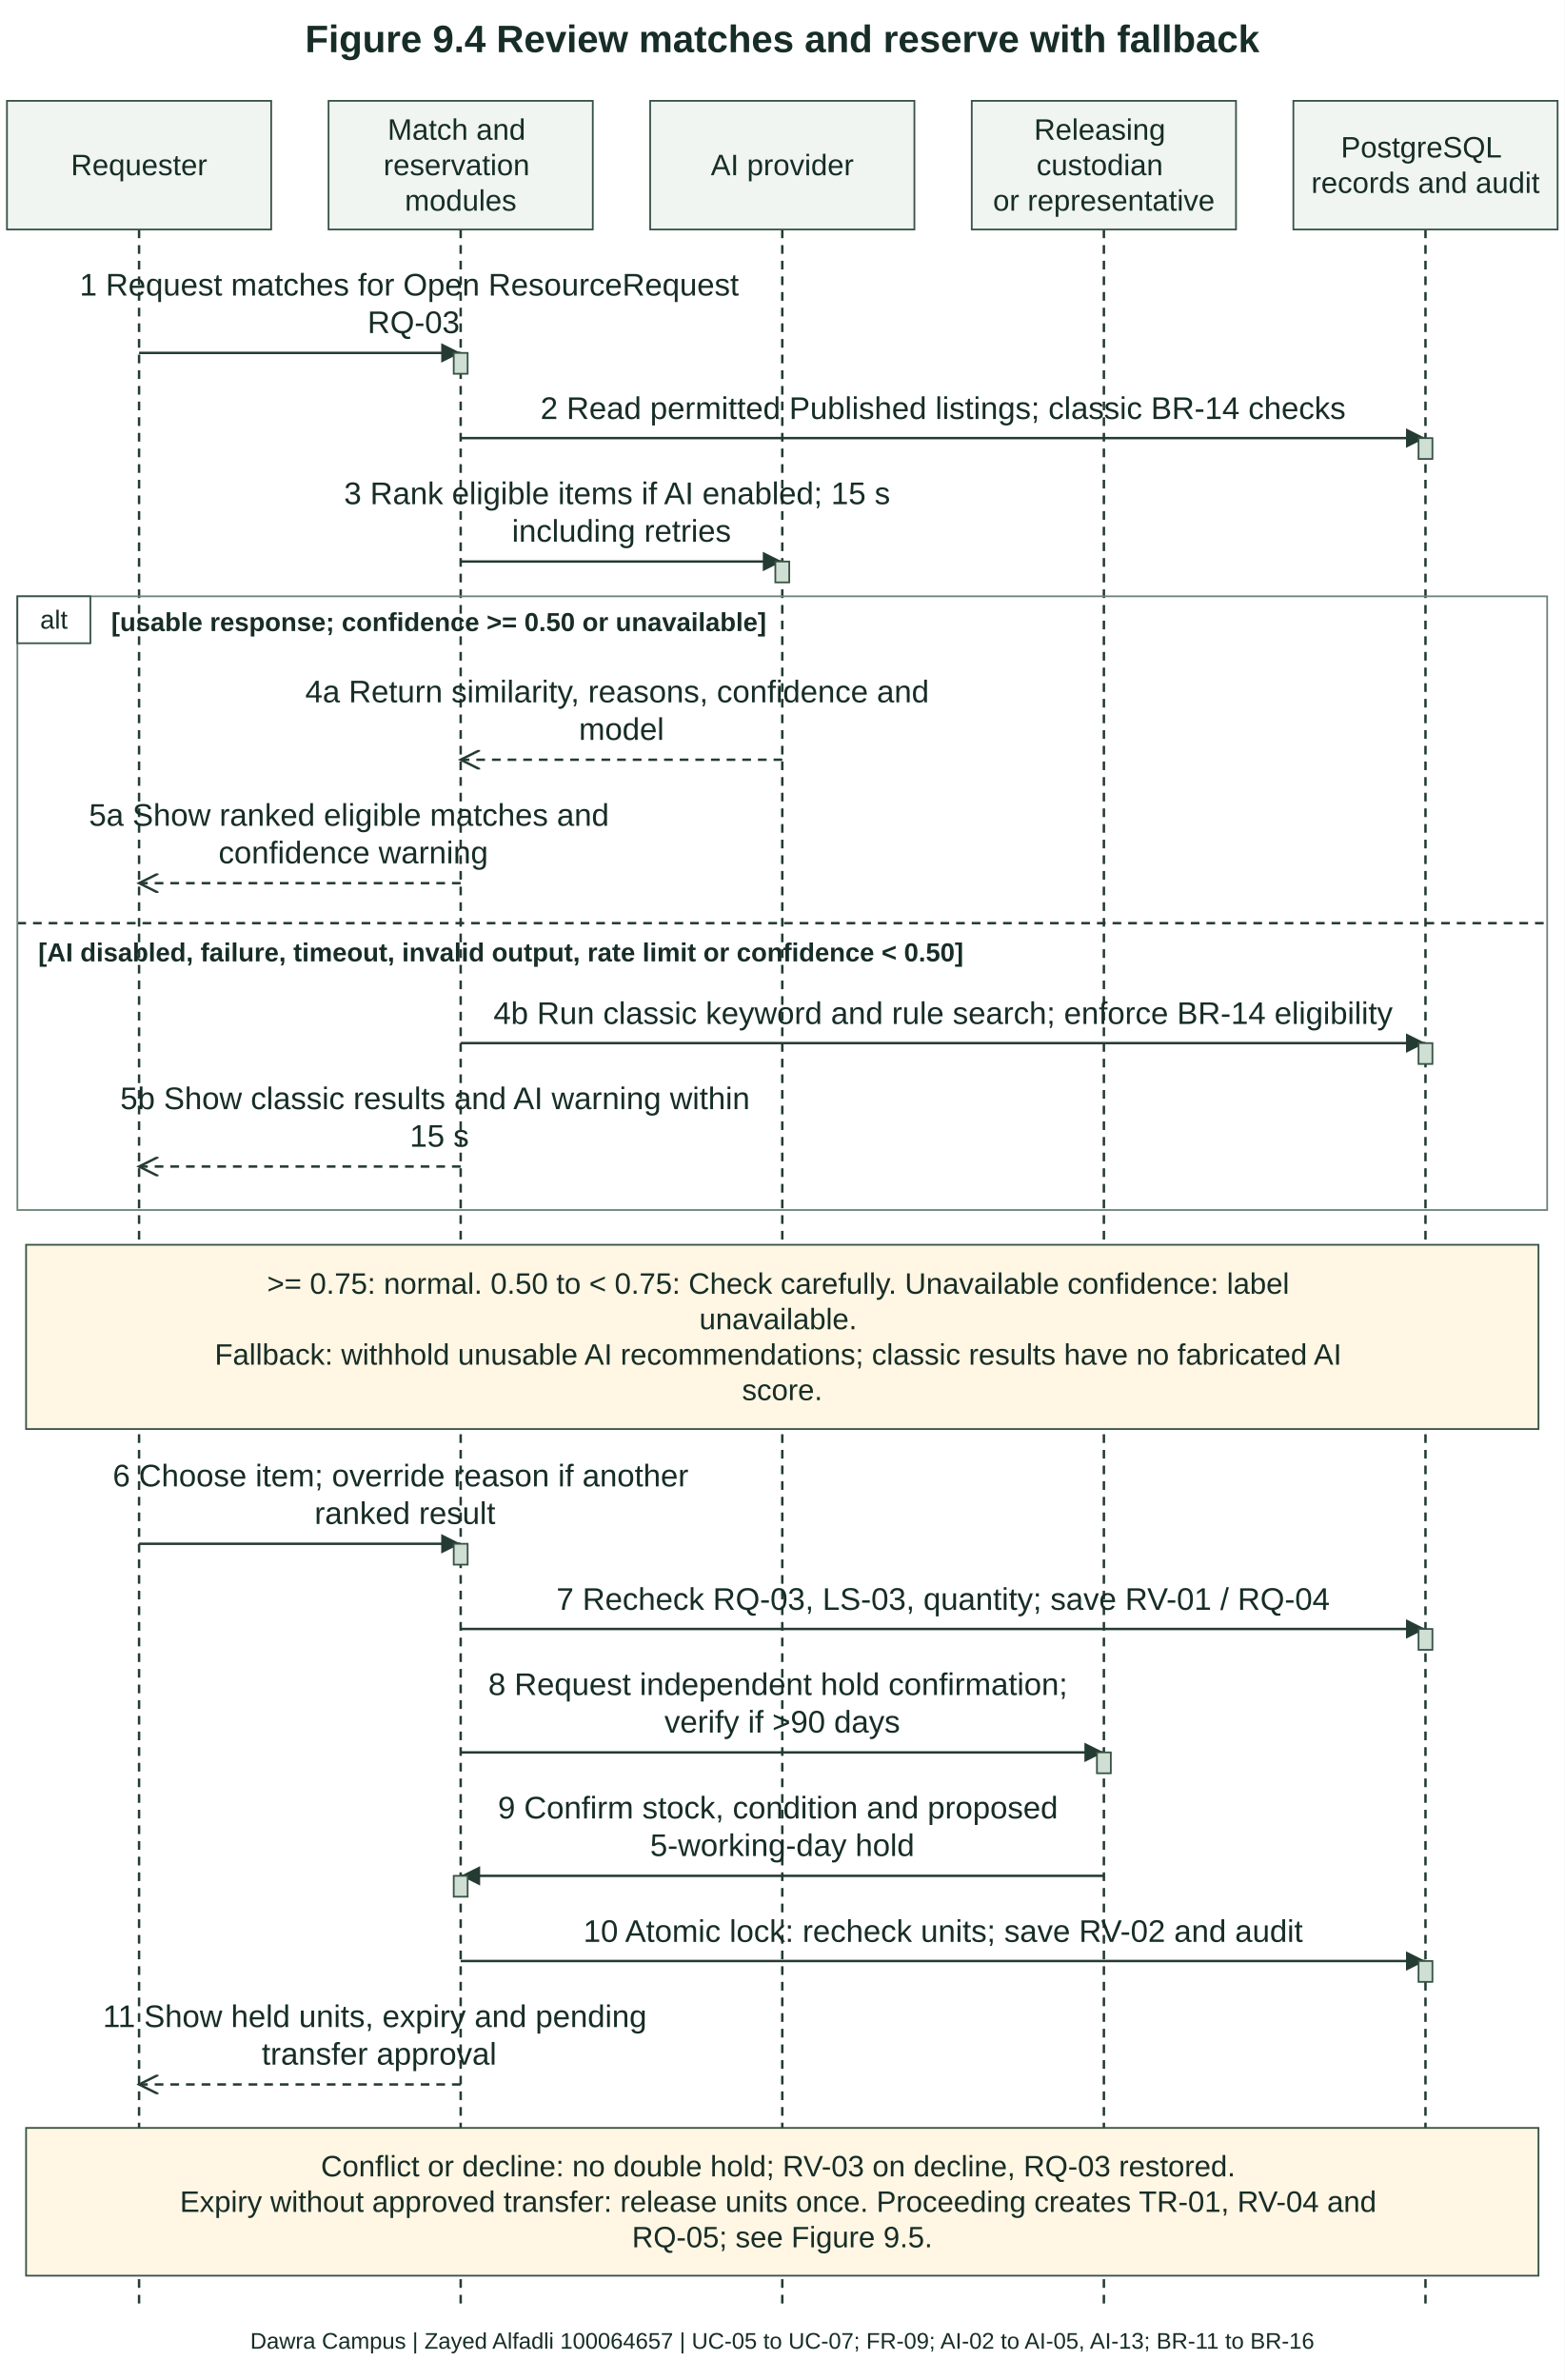
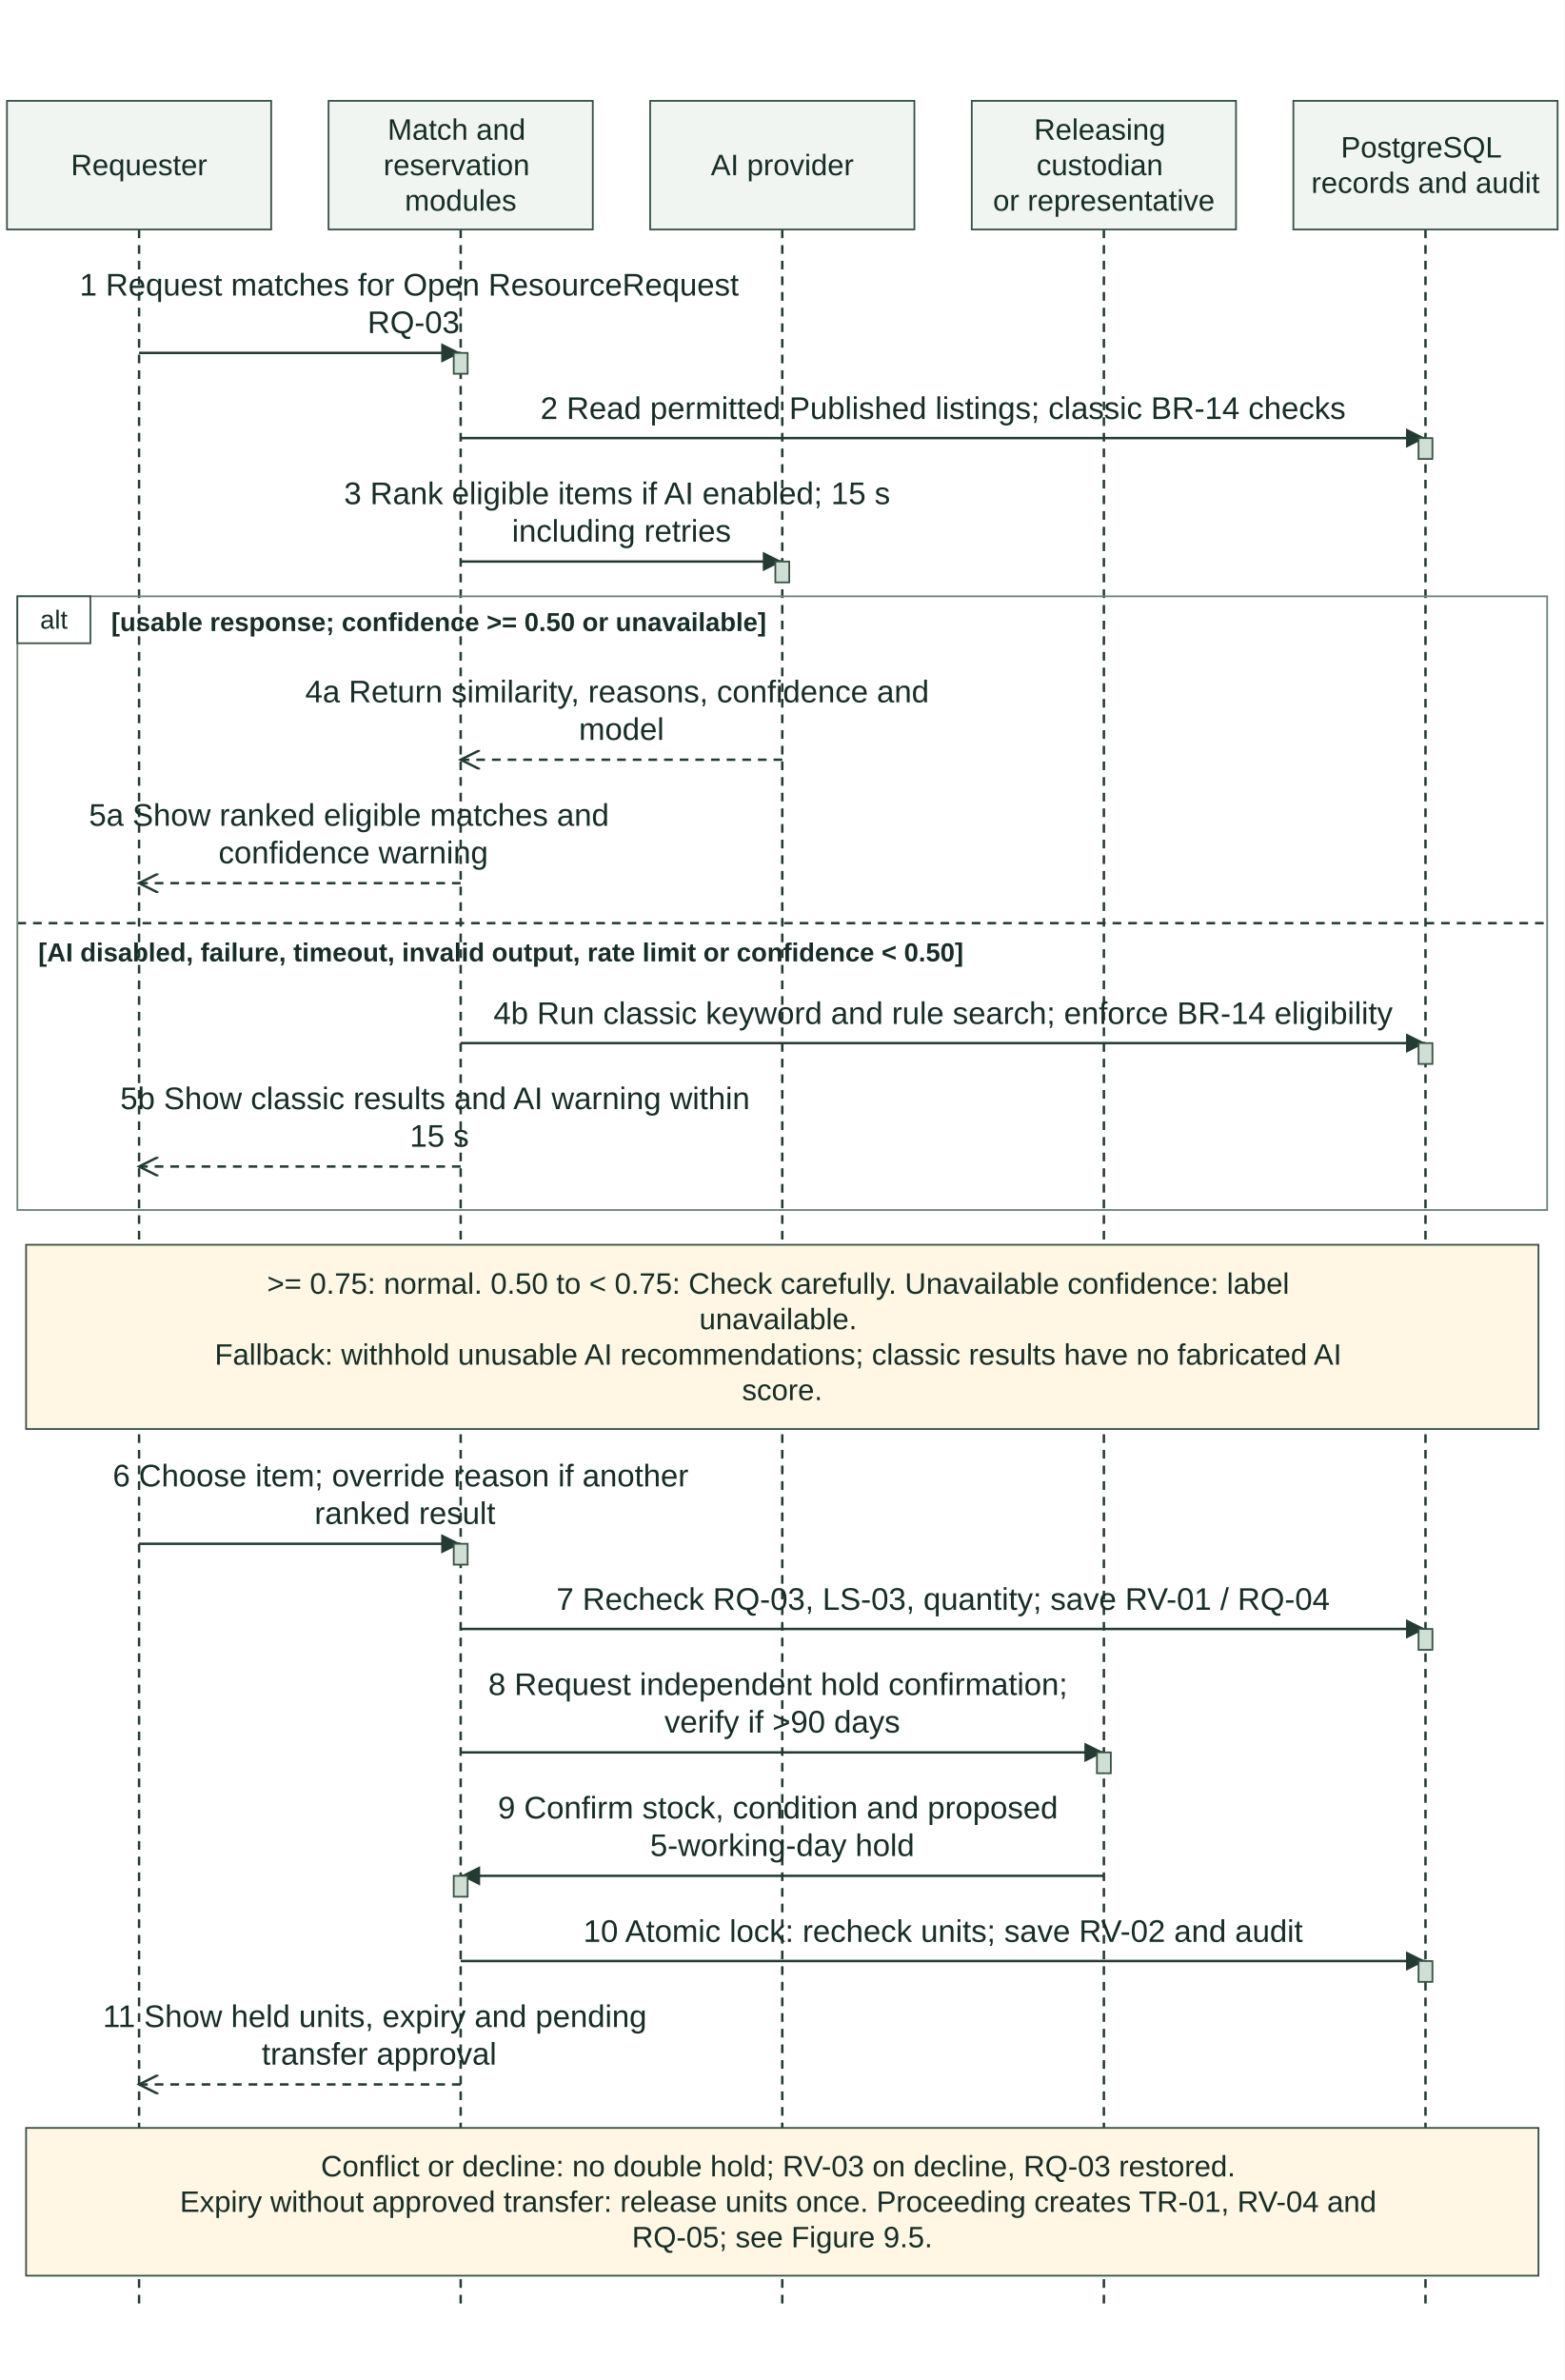
<svg xmlns="http://www.w3.org/2000/svg" width="900" height="1369" viewBox="0 0 900 1369">
  <defs>
    <marker id="arrow" markerWidth="9" markerHeight="8" refX="8" refY="4" orient="auto">
      <path d="M0,0 L8,4 L0,8 Z" fill="#243b33" />
    </marker>
    <marker id="open" markerWidth="9" markerHeight="8" refX="8" refY="4" orient="auto">
      <path d="M0,0 L8,4 L0,8" fill="none" stroke="#243b33" />
    </marker>
  </defs>
  <rect width="100%" height="100%" fill="white" />
  <polyline points="80,203 265,203" fill="none" stroke="#243b33" stroke-width="1.4" marker-end="url(#arrow)" />
  <polyline points="265,252 820,252" fill="none" stroke="#243b33" stroke-width="1.4" marker-end="url(#arrow)" />
  <polyline points="265,323 450,323" fill="none" stroke="#243b33" stroke-width="1.4" marker-end="url(#arrow)" />
  <polyline points="450,437 265,437" fill="none" stroke="#243b33" stroke-width="1.4" stroke-dasharray="5 4" marker-end="url(#open)" />
  <polyline points="265,508 80,508" fill="none" stroke="#243b33" stroke-width="1.4" stroke-dasharray="5 4" marker-end="url(#open)" />
  <polyline points="10,531 890,531" fill="none" stroke="#243b33" stroke-width="1.4" stroke-dasharray="5 4" />
  <polyline points="265,600 820,600" fill="none" stroke="#243b33" stroke-width="1.4" marker-end="url(#arrow)" />
  <polyline points="265,671 80,671" fill="none" stroke="#243b33" stroke-width="1.4" stroke-dasharray="5 4" marker-end="url(#open)" />
  <polyline points="80,888 265,888" fill="none" stroke="#243b33" stroke-width="1.4" marker-end="url(#arrow)" />
  <polyline points="265,937 820,937" fill="none" stroke="#243b33" stroke-width="1.4" marker-end="url(#arrow)" />
  <polyline points="265,1008 635,1008" fill="none" stroke="#243b33" stroke-width="1.4" marker-end="url(#arrow)" />
  <polyline points="635,1079 265,1079" fill="none" stroke="#243b33" stroke-width="1.4" marker-end="url(#arrow)" />
  <polyline points="265,1128 820,1128" fill="none" stroke="#243b33" stroke-width="1.4" marker-end="url(#arrow)" />
  <polyline points="265,1199 80,1199" fill="none" stroke="#243b33" stroke-width="1.4" stroke-dasharray="5 4" marker-end="url(#open)" />
  <polyline points="80,132 80,1329" fill="none" stroke="#243b33" stroke-width="1.4" stroke-dasharray="5 4" />
  <polyline points="265,132 265,1329" fill="none" stroke="#243b33" stroke-width="1.4" stroke-dasharray="5 4" />
  <polyline points="450,132 450,1329" fill="none" stroke="#243b33" stroke-width="1.4" stroke-dasharray="5 4" />
  <polyline points="635,132 635,1329" fill="none" stroke="#243b33" stroke-width="1.4" stroke-dasharray="5 4" />
  <polyline points="820,132 820,1329" fill="none" stroke="#243b33" stroke-width="1.4" stroke-dasharray="5 4" />
-   <text x="450.0" y="30" text-anchor="middle" font-family="Arial,sans-serif" font-size="22" font-weight="bold" fill="#172d27">
-     <tspan x="450.0" dy="0">Figure 9.4 Review matches and reserve with fallback</tspan>
-   </text>
  <rect x="4" y="58" width="152" height="74" rx="0" fill="#f0f5f1" stroke="#385247" />
  <text x="80.0" y="100.78" text-anchor="middle" font-family="Arial,sans-serif" font-size="17" font-weight="normal" fill="#172d27">
    <tspan x="80.0" dy="0">Requester</tspan>
  </text>
  <rect x="189" y="58" width="152" height="74" rx="0" fill="#f0f5f1" stroke="#385247" />
  <text x="265.0" y="80.38" text-anchor="middle" font-family="Arial,sans-serif" font-size="17" font-weight="normal" fill="#172d27">
    <tspan x="265.0" dy="0">Match and</tspan>
    <tspan x="265.0" dy="20.4">reservation</tspan>
    <tspan x="265.0" dy="20.4">modules</tspan>
  </text>
  <rect x="374" y="58" width="152" height="74" rx="0" fill="#f0f5f1" stroke="#385247" />
  <text x="450.0" y="100.78" text-anchor="middle" font-family="Arial,sans-serif" font-size="17" font-weight="normal" fill="#172d27">
    <tspan x="450.0" dy="0">AI provider</tspan>
  </text>
  <rect x="559" y="58" width="152" height="74" rx="0" fill="#f0f5f1" stroke="#385247" />
  <text x="635.0" y="80.38" text-anchor="middle" font-family="Arial,sans-serif" font-size="17" font-weight="normal" fill="#172d27">
    <tspan x="635.0" dy="0">Releasing</tspan>
    <tspan x="635.0" dy="20.4">custodian</tspan>
    <tspan x="635.0" dy="20.4">or representative</tspan>
  </text>
  <rect x="744" y="58" width="152" height="74" rx="0" fill="#f0f5f1" stroke="#385247" />
  <text x="820.0" y="90.58" text-anchor="middle" font-family="Arial,sans-serif" font-size="17" font-weight="normal" fill="#172d27">
    <tspan x="820.0" dy="0">PostgreSQL</tspan>
    <tspan x="820.0" dy="20.4">records and audit</tspan>
  </text>
  <text x="237.9" y="170" text-anchor="middle" font-family="Arial,sans-serif" font-size="18" font-weight="normal" fill="#172d27">
    <tspan x="237.9" dy="0">1 Request matches for Open ResourceRequest</tspan>
    <tspan x="237.9" dy="21.6">RQ-03</tspan>
  </text>
  <rect x="261" y="203" width="8" height="12" rx="0" fill="#cfdfd4" stroke="#385247" />
  <text x="265.0" y="214.44" text-anchor="middle" font-family="Arial,sans-serif" font-size="16" font-weight="normal" fill="#172d27">
    <tspan x="265.0" dy="0" />
  </text>
  <text x="542.5" y="241" text-anchor="middle" font-family="Arial,sans-serif" font-size="18" font-weight="normal" fill="#172d27">
    <tspan x="542.5" dy="0">2 Read permitted Published listings; classic BR-14 checks</tspan>
  </text>
  <rect x="816" y="252" width="8" height="12" rx="0" fill="#cfdfd4" stroke="#385247" />
  <text x="820.0" y="263.44" text-anchor="middle" font-family="Arial,sans-serif" font-size="16" font-weight="normal" fill="#172d27">
    <tspan x="820.0" dy="0" />
  </text>
  <text x="357.5" y="290" text-anchor="middle" font-family="Arial,sans-serif" font-size="18" font-weight="normal" fill="#172d27">
    <tspan x="357.5" dy="0">3 Rank eligible items if AI enabled; 15 s</tspan>
    <tspan x="357.5" dy="21.6">including retries</tspan>
  </text>
  <rect x="446" y="323" width="8" height="12" rx="0" fill="#cfdfd4" stroke="#385247" />
  <text x="450.0" y="334.44" text-anchor="middle" font-family="Arial,sans-serif" font-size="16" font-weight="normal" fill="#172d27">
    <tspan x="450.0" dy="0" />
  </text>
  <text x="357.5" y="404" text-anchor="middle" font-family="Arial,sans-serif" font-size="18" font-weight="normal" fill="#172d27">
    <tspan x="357.5" dy="0">4a Return similarity, reasons, confidence and</tspan>
    <tspan x="357.5" dy="21.6">model</tspan>
  </text>
  <text x="203.25" y="475" text-anchor="middle" font-family="Arial,sans-serif" font-size="18" font-weight="normal" fill="#172d27">
    <tspan x="203.25" dy="0">5a Show ranked eligible matches and</tspan>
    <tspan x="203.25" dy="21.6">confidence warning</tspan>
  </text>
  <text x="22" y="553" text-anchor="start" font-family="Arial,sans-serif" font-size="15" font-weight="bold" fill="#172d27">
    <tspan x="22" dy="0">[AI disabled, failure, timeout, invalid output, rate limit or confidence &lt; 0.50]</tspan>
  </text>
  <text x="542.5" y="589" text-anchor="middle" font-family="Arial,sans-serif" font-size="18" font-weight="normal" fill="#172d27">
    <tspan x="542.5" dy="0">4b Run classic keyword and rule search; enforce BR-14 eligibility</tspan>
  </text>
  <rect x="816" y="600" width="8" height="12" rx="0" fill="#cfdfd4" stroke="#385247" />
  <text x="820.0" y="611.44" text-anchor="middle" font-family="Arial,sans-serif" font-size="16" font-weight="normal" fill="#172d27">
    <tspan x="820.0" dy="0" />
  </text>
  <text x="252.75" y="638" text-anchor="middle" font-family="Arial,sans-serif" font-size="18" font-weight="normal" fill="#172d27">
    <tspan x="252.75" dy="0">5b Show classic results and AI warning within</tspan>
    <tspan x="252.75" dy="21.6">15 s</tspan>
  </text>
  <rect x="10" y="343" width="880" height="353" fill="none" stroke="#6e8378" />
  <rect x="10" y="343" width="42" height="27" rx="0" fill="white" stroke="#385247" />
  <text x="31.0" y="361.6" text-anchor="middle" font-family="Arial,sans-serif" font-size="15" font-weight="normal" fill="#172d27">
    <tspan x="31.0" dy="0">alt</tspan>
  </text>
  <text x="64" y="363" text-anchor="start" font-family="Arial,sans-serif" font-size="15" font-weight="bold" fill="#172d27">
    <tspan x="64" dy="0">[usable response; confidence &gt;= 0.50 or unavailable]</tspan>
  </text>
  <rect x="15" y="716" width="870" height="106" rx="0" fill="#fff6e3" stroke="#385247" />
  <text x="450.0" y="744.18" text-anchor="middle" font-family="Arial,sans-serif" font-size="17" font-weight="normal" fill="#172d27">
    <tspan x="450.0" dy="0">&gt;= 0.75: normal. 0.50 to &lt; 0.75: Check carefully. Unavailable confidence: label</tspan>
    <tspan x="450.0" dy="20.4">unavailable.</tspan>
    <tspan x="450.0" dy="20.4">Fallback: withhold unusable AI recommendations; classic results have no fabricated AI</tspan>
    <tspan x="450.0" dy="20.4">score.</tspan>
  </text>
  <text x="232.95" y="855" text-anchor="middle" font-family="Arial,sans-serif" font-size="18" font-weight="normal" fill="#172d27">
    <tspan x="232.95" dy="0">6 Choose item; override reason if another</tspan>
    <tspan x="232.95" dy="21.6">ranked result</tspan>
  </text>
  <rect x="261" y="888" width="8" height="12" rx="0" fill="#cfdfd4" stroke="#385247" />
  <text x="265.0" y="899.44" text-anchor="middle" font-family="Arial,sans-serif" font-size="16" font-weight="normal" fill="#172d27">
    <tspan x="265.0" dy="0" />
  </text>
  <text x="542.5" y="926" text-anchor="middle" font-family="Arial,sans-serif" font-size="18" font-weight="normal" fill="#172d27">
    <tspan x="542.5" dy="0">7 Recheck RQ-03, LS-03, quantity; save RV-01 / RQ-04</tspan>
  </text>
  <rect x="816" y="937" width="8" height="12" rx="0" fill="#cfdfd4" stroke="#385247" />
  <text x="820.0" y="948.44" text-anchor="middle" font-family="Arial,sans-serif" font-size="16" font-weight="normal" fill="#172d27">
    <tspan x="820.0" dy="0" />
  </text>
  <text x="450.0" y="975" text-anchor="middle" font-family="Arial,sans-serif" font-size="18" font-weight="normal" fill="#172d27">
    <tspan x="450.0" dy="0">8 Request independent hold confirmation;</tspan>
    <tspan x="450.0" dy="21.6">verify if &gt;90 days</tspan>
  </text>
  <rect x="631" y="1008" width="8" height="12" rx="0" fill="#cfdfd4" stroke="#385247" />
  <text x="635.0" y="1019.44" text-anchor="middle" font-family="Arial,sans-serif" font-size="16" font-weight="normal" fill="#172d27">
    <tspan x="635.0" dy="0" />
  </text>
  <text x="450.0" y="1046" text-anchor="middle" font-family="Arial,sans-serif" font-size="18" font-weight="normal" fill="#172d27">
    <tspan x="450.0" dy="0">9 Confirm stock, condition and proposed</tspan>
    <tspan x="450.0" dy="21.6">5-working-day hold</tspan>
  </text>
  <rect x="261" y="1079" width="8" height="12" rx="0" fill="#cfdfd4" stroke="#385247" />
  <text x="265.0" y="1090.44" text-anchor="middle" font-family="Arial,sans-serif" font-size="16" font-weight="normal" fill="#172d27">
    <tspan x="265.0" dy="0" />
  </text>
  <text x="542.5" y="1117" text-anchor="middle" font-family="Arial,sans-serif" font-size="18" font-weight="normal" fill="#172d27">
    <tspan x="542.5" dy="0">10 Atomic lock: recheck units; save RV-02 and audit</tspan>
  </text>
  <rect x="816" y="1128" width="8" height="12" rx="0" fill="#cfdfd4" stroke="#385247" />
  <text x="820.0" y="1139.44" text-anchor="middle" font-family="Arial,sans-serif" font-size="16" font-weight="normal" fill="#172d27">
    <tspan x="820.0" dy="0" />
  </text>
  <text x="218.1" y="1166" text-anchor="middle" font-family="Arial,sans-serif" font-size="18" font-weight="normal" fill="#172d27">
    <tspan x="218.1" dy="0">11 Show held units, expiry and pending</tspan>
    <tspan x="218.1" dy="21.6">transfer approval</tspan>
  </text>
  <rect x="15" y="1224" width="870" height="85" rx="0" fill="#fff6e3" stroke="#385247" />
  <text x="450.0" y="1251.88" text-anchor="middle" font-family="Arial,sans-serif" font-size="17" font-weight="normal" fill="#172d27">
    <tspan x="450.0" dy="0">Conflict or decline: no double hold; RV-03 on decline, RQ-03 restored.</tspan>
    <tspan x="450.0" dy="20.4">Expiry without approved transfer: release units once. Proceeding creates TR-01, RV-04 and</tspan>
    <tspan x="450.0" dy="20.4">RQ-05; see Figure 9.5.</tspan>
  </text>
-   <text x="450.0" y="1351" text-anchor="middle" font-family="Arial,sans-serif" font-size="13" font-weight="normal" fill="#172d27">
-     <tspan x="450.0" dy="0">Dawra Campus | Zayed Alfadli 100064657 | UC-05 to UC-07; FR-09; AI-02 to AI-05, AI-13; BR-11 to BR-16</tspan>
-   </text>
</svg>
